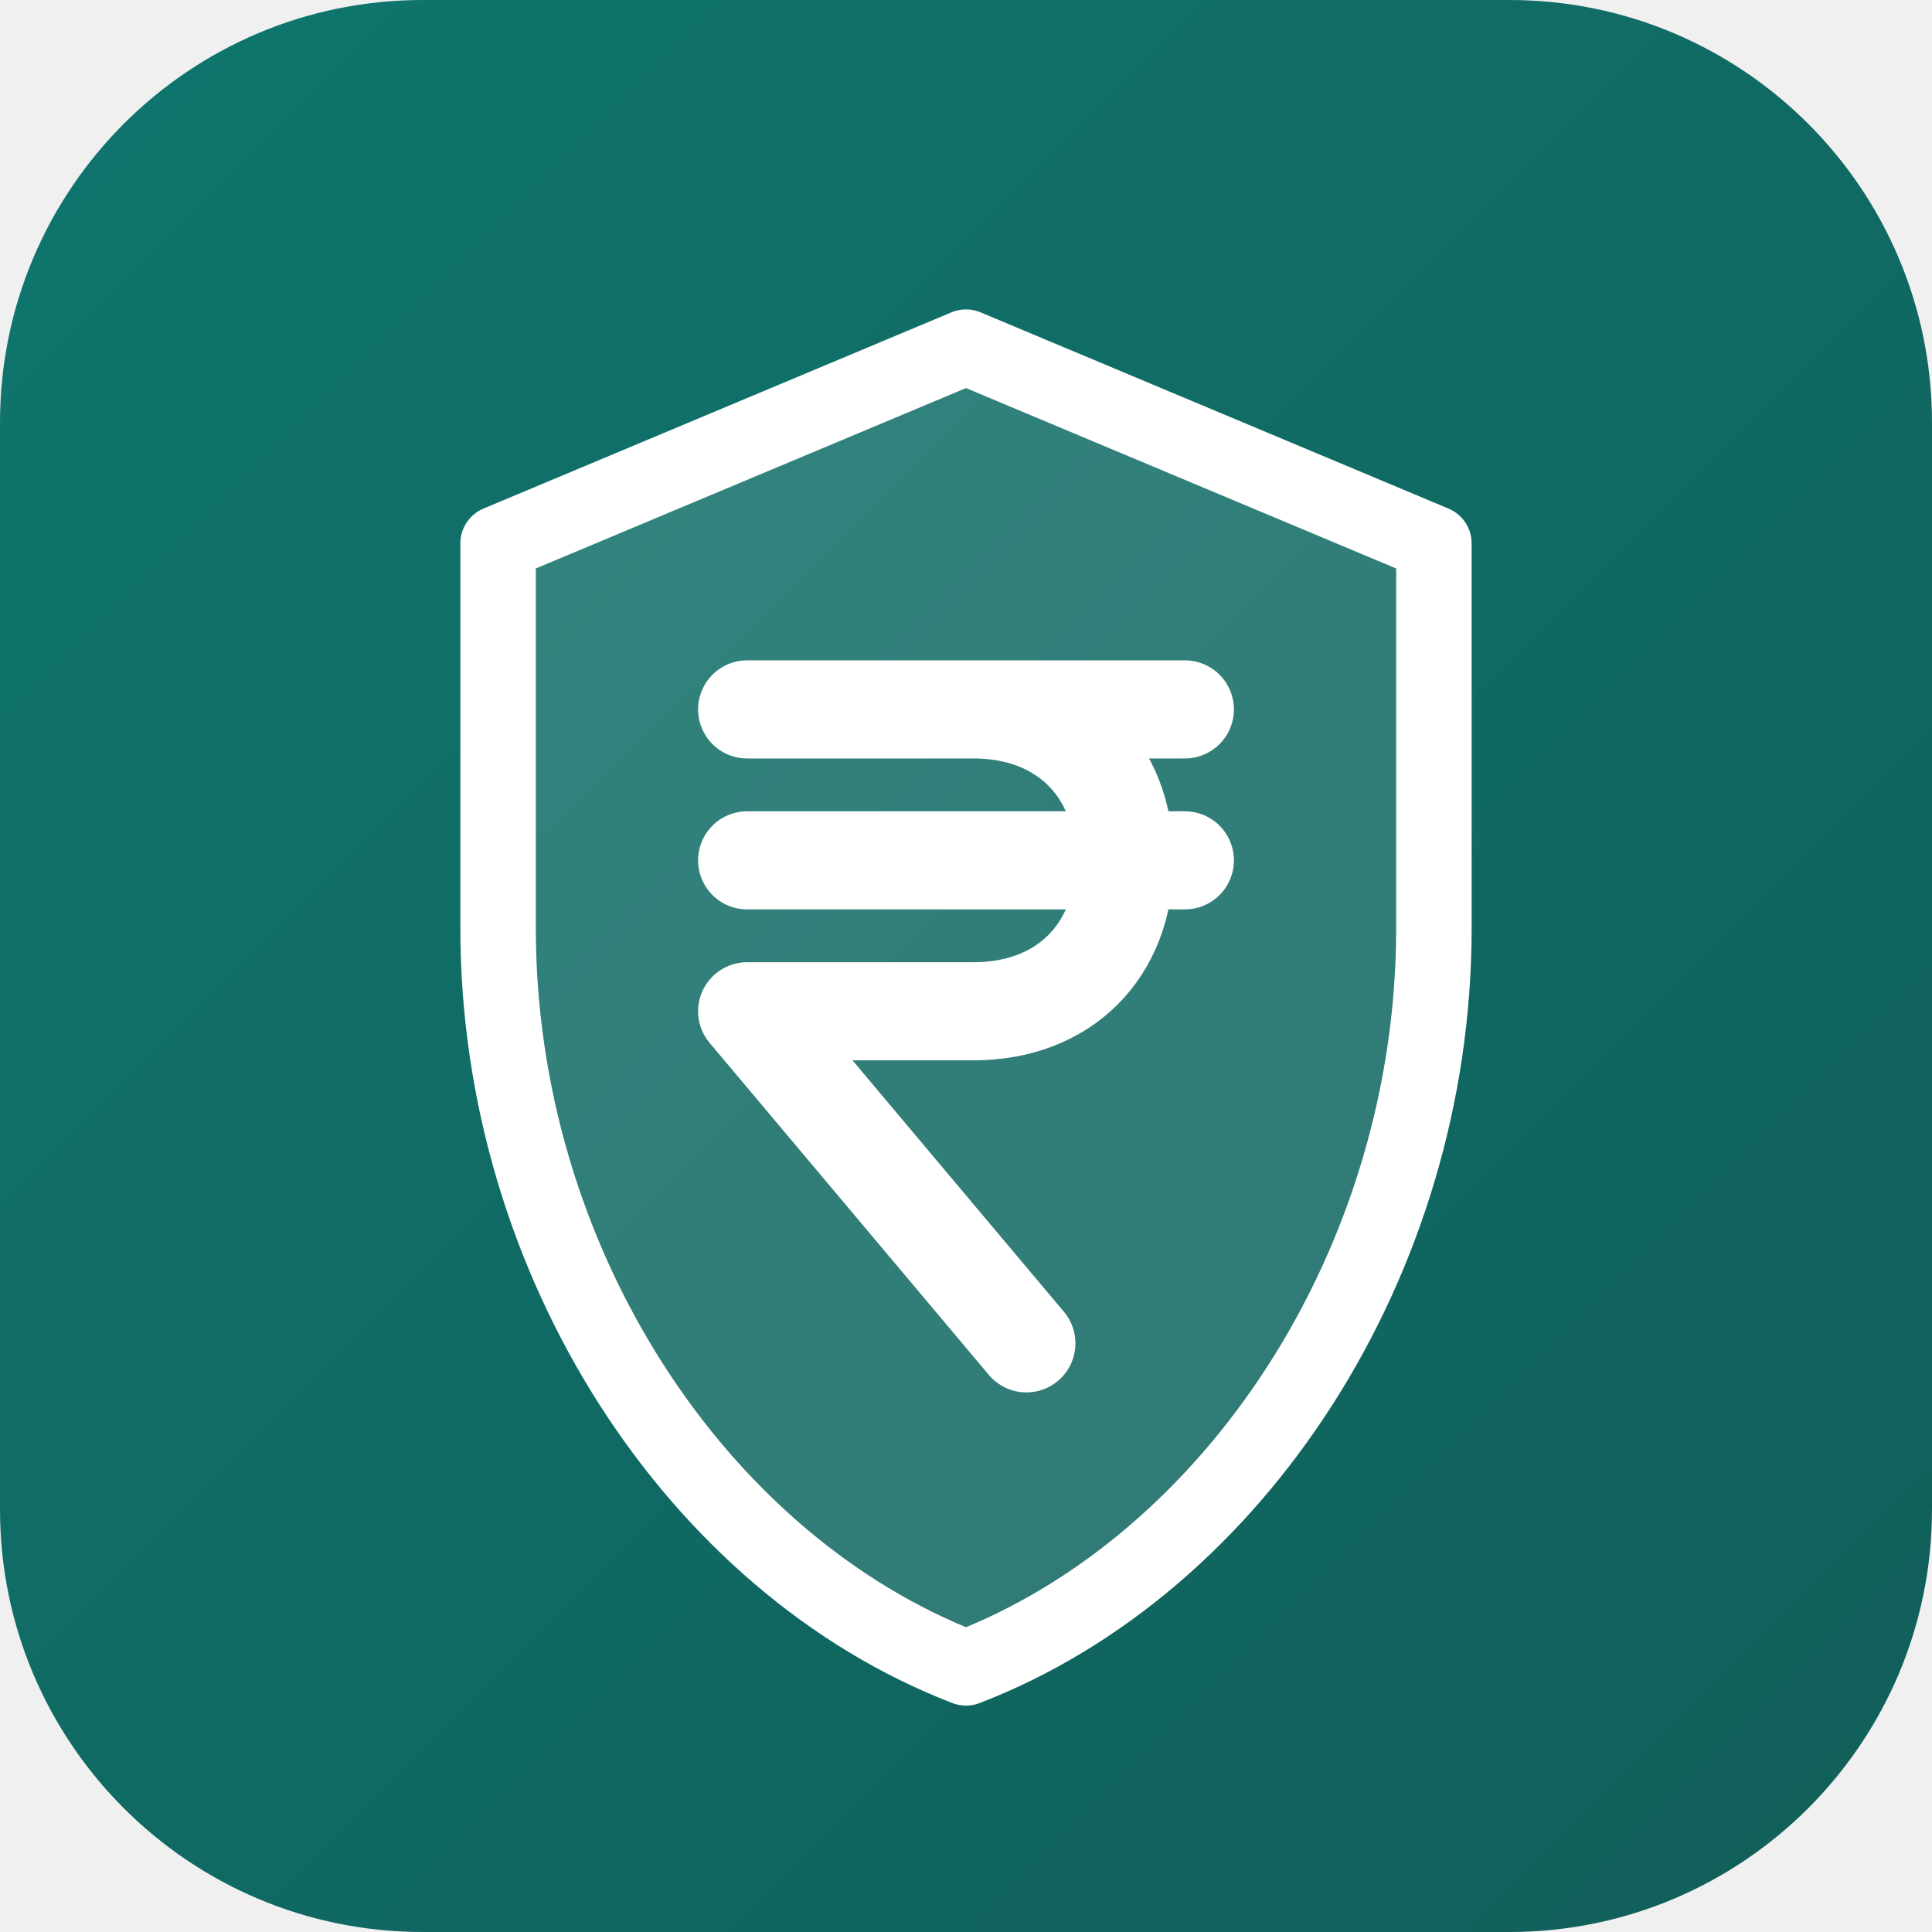
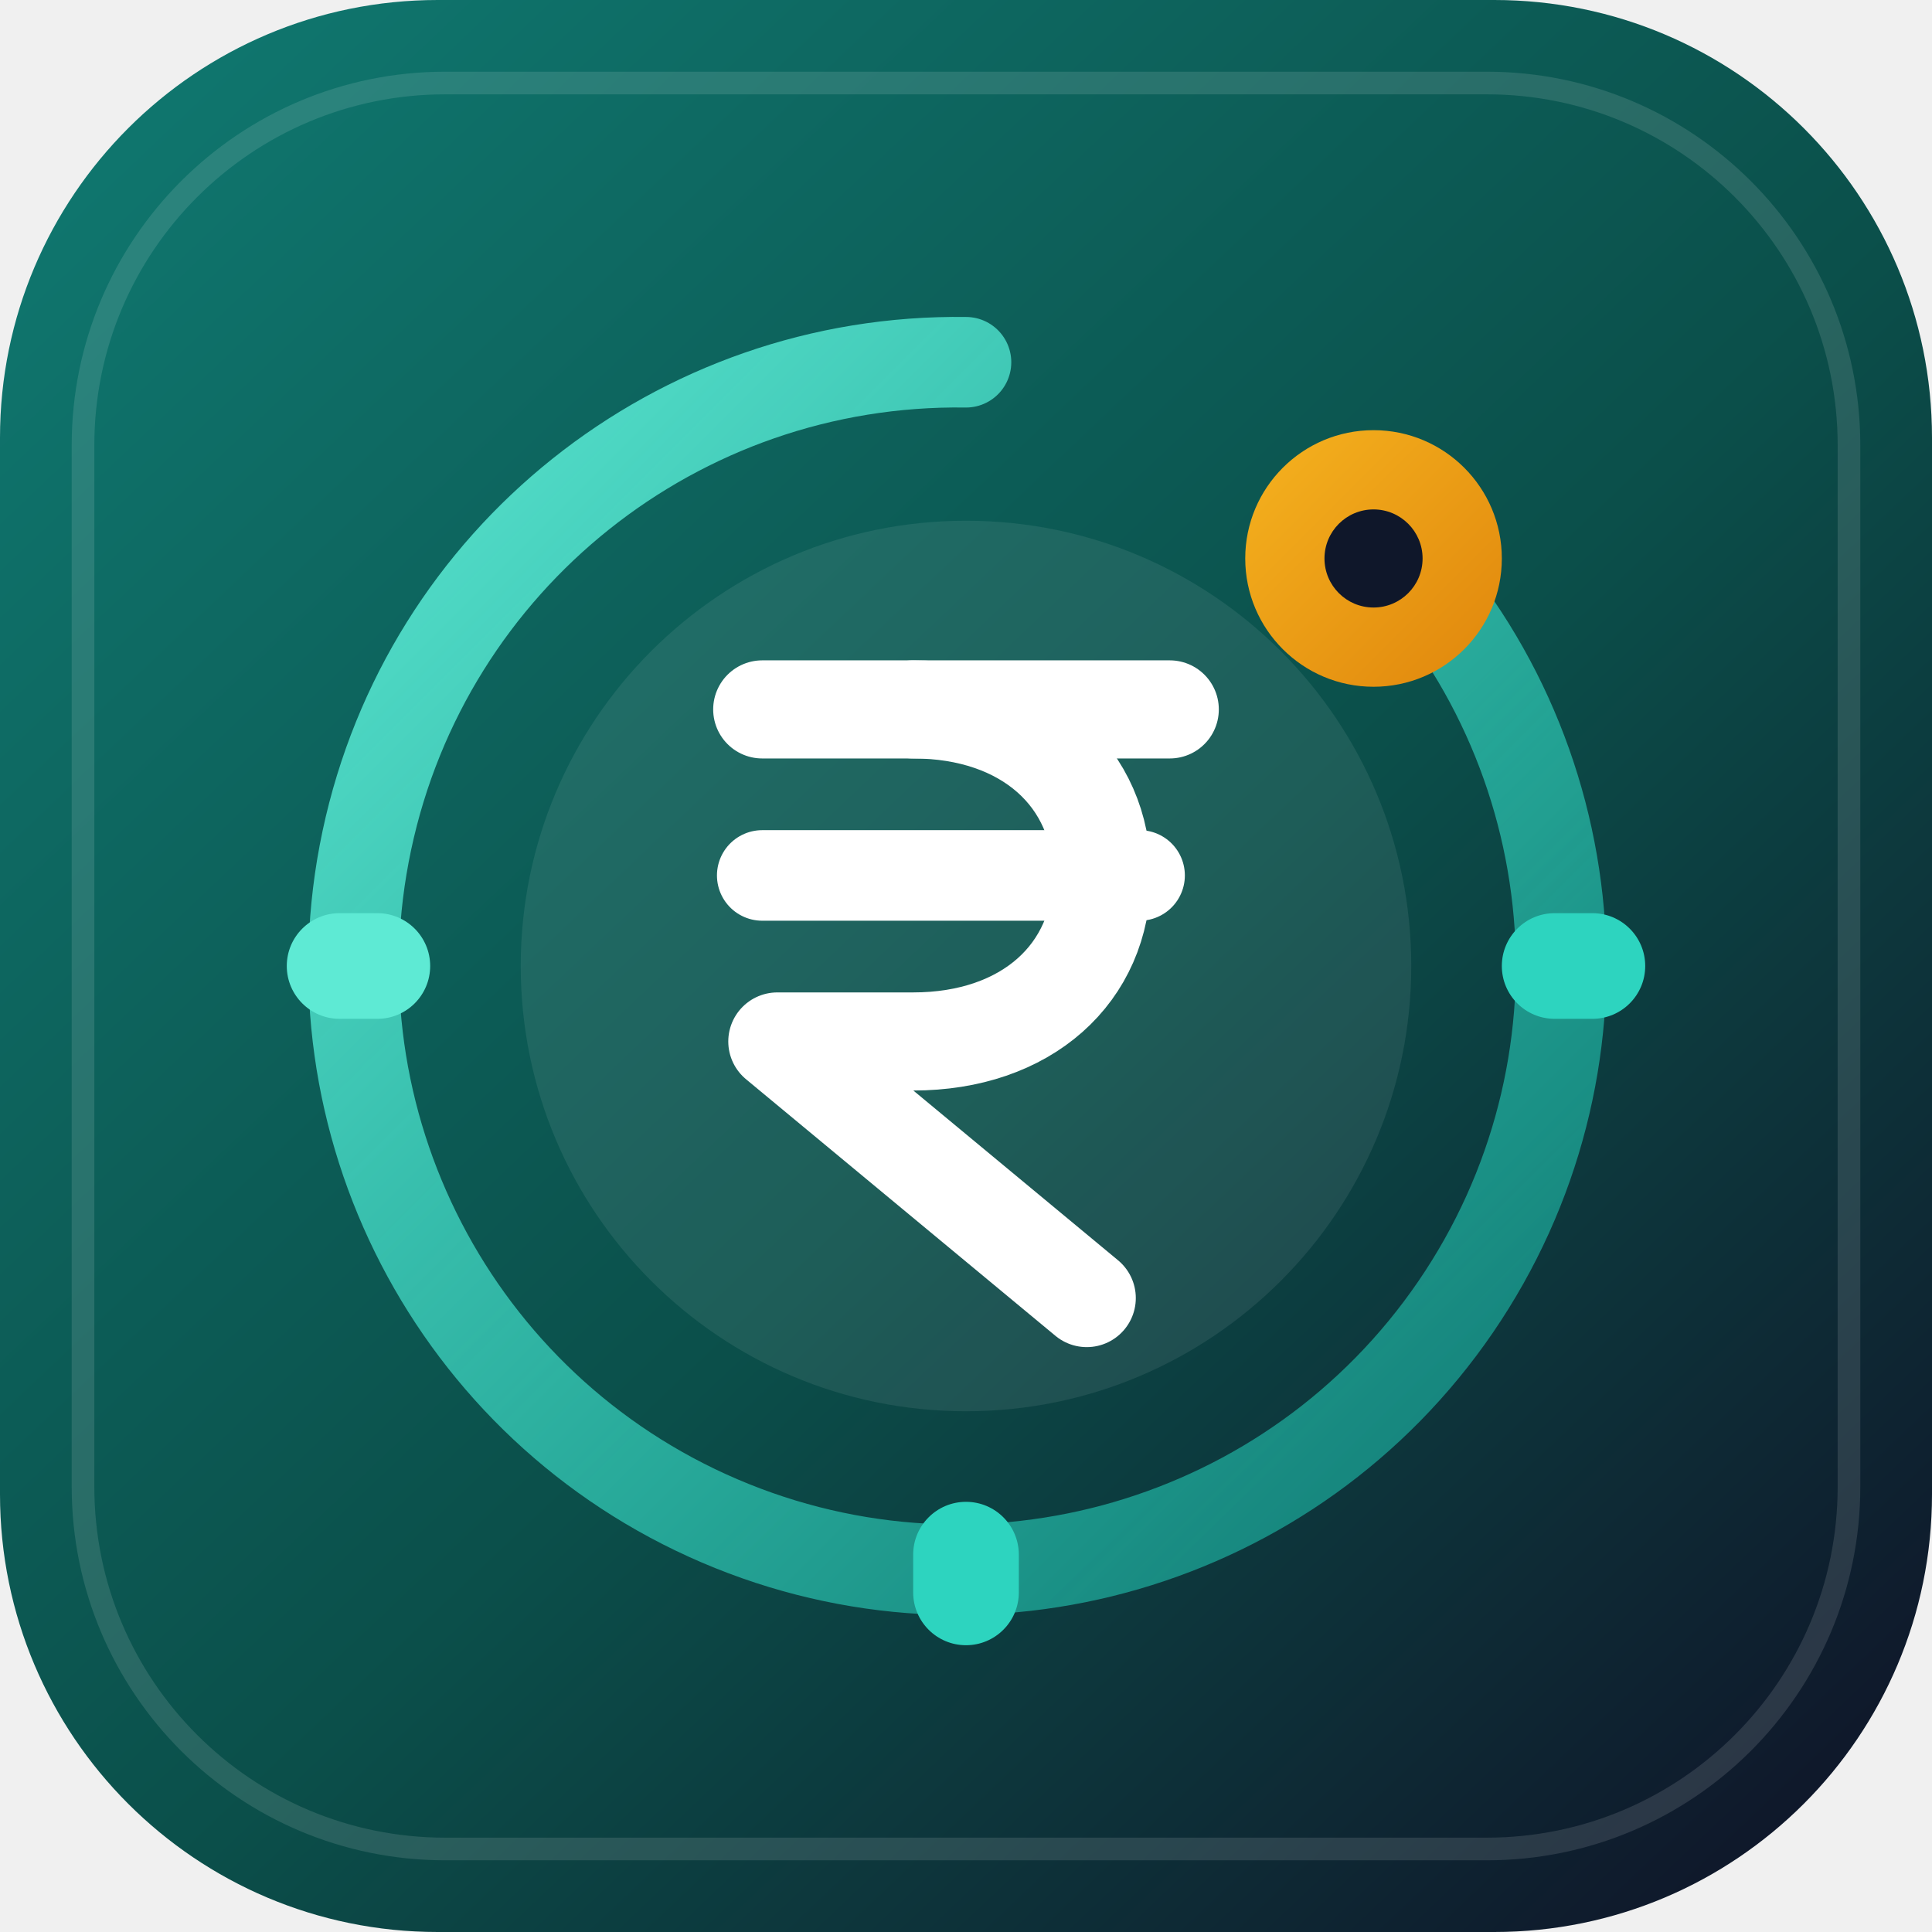
<svg xmlns="http://www.w3.org/2000/svg" viewBox="0 0 512 512" fill="none">
  <defs>
-     <linearGradient id="cl-bg" x1="0" y1="0" x2="512" y2="512" gradientUnits="userSpaceOnUse">
-       <stop offset="0%" stop-color="#0f766e" />
-       <stop offset="100%" stop-color="#115e59" />
+     <linearGradient id="sv-base" x1="36" y1="24" x2="476" y2="488" gradientUnits="userSpaceOnUse">
+       <stop offset="0%" stop-color="#0F766E" />
+       <stop offset="55%" stop-color="#0B4F4A" />
+       <stop offset="100%" stop-color="#0F172A" />
+     </linearGradient>
+     <linearGradient id="sv-gold" x1="312" y1="96" x2="420" y2="204" gradientUnits="userSpaceOnUse">
+       <stop offset="0%" stop-color="#FBBF24" />
+       <stop offset="100%" stop-color="#D97706" />
+     </linearGradient>
+     <linearGradient id="sv-ring" x1="96" y1="96" x2="416" y2="416" gradientUnits="userSpaceOnUse">
+       <stop offset="0%" stop-color="#5EEAD4" stop-opacity="0.95" />
+       <stop offset="100%" stop-color="#14B8A6" stop-opacity="0.55" />
    </linearGradient>
  </defs>
-   <rect width="512" height="512" rx="112" fill="url(#cl-bg)" />
-   <path d="M256 92L132 144v102c0 88.4 52.8 168.6 124 196 71.2-27.4 124-107.6 124-196V144L256 92z" fill="#ffffff" fill-opacity="0.14" stroke="#ffffff" stroke-width="20" stroke-linejoin="round" />
-   <path d="M198 188h116M198 228h116M258 188c24 0 40 16 40 40s-16 40-40 40h-60l74 88" stroke="#ffffff" stroke-width="26" stroke-linecap="round" stroke-linejoin="round" />
+   <rect width="512" height="512" rx="116" fill="url(#sv-base)" />
+   <rect x="22" y="22" width="468" height="468" rx="96" stroke="#FFFFFF" stroke-opacity="0.12" stroke-width="6" />
+   <path d="M368 144A160 160 0 1 1 256 96" stroke="url(#sv-ring)" stroke-width="24" stroke-linecap="round" />
+   <rect x="76" y="242" width="38" height="28" rx="14" fill="#5EEAD4" />
+   <rect x="242" y="398" width="28" height="38" rx="14" fill="#2DD4BF" />
+   <rect x="398" y="242" width="38" height="28" rx="14" fill="#2DD4BF" />
+   <circle cx="364" cy="148" r="34" fill="url(#sv-gold)" />
+   <circle cx="364" cy="148" r="13" fill="#0F172A" />
+   <circle cx="256" cy="256" r="118" fill="#FFFFFF" fill-opacity="0.08" />
+   <path d="M202 188H310" stroke="#FFFFFF" stroke-width="26" stroke-linecap="round" />
+   <path d="M202 232H302" stroke="#FFFFFF" stroke-width="24" stroke-linecap="round" />
+   <path d="M242 188C272 188 292 206 292 232C292 258 272 276 242 276H206L288 344" stroke="#FFFFFF" stroke-width="26" stroke-linecap="round" stroke-linejoin="round" />
</svg>
